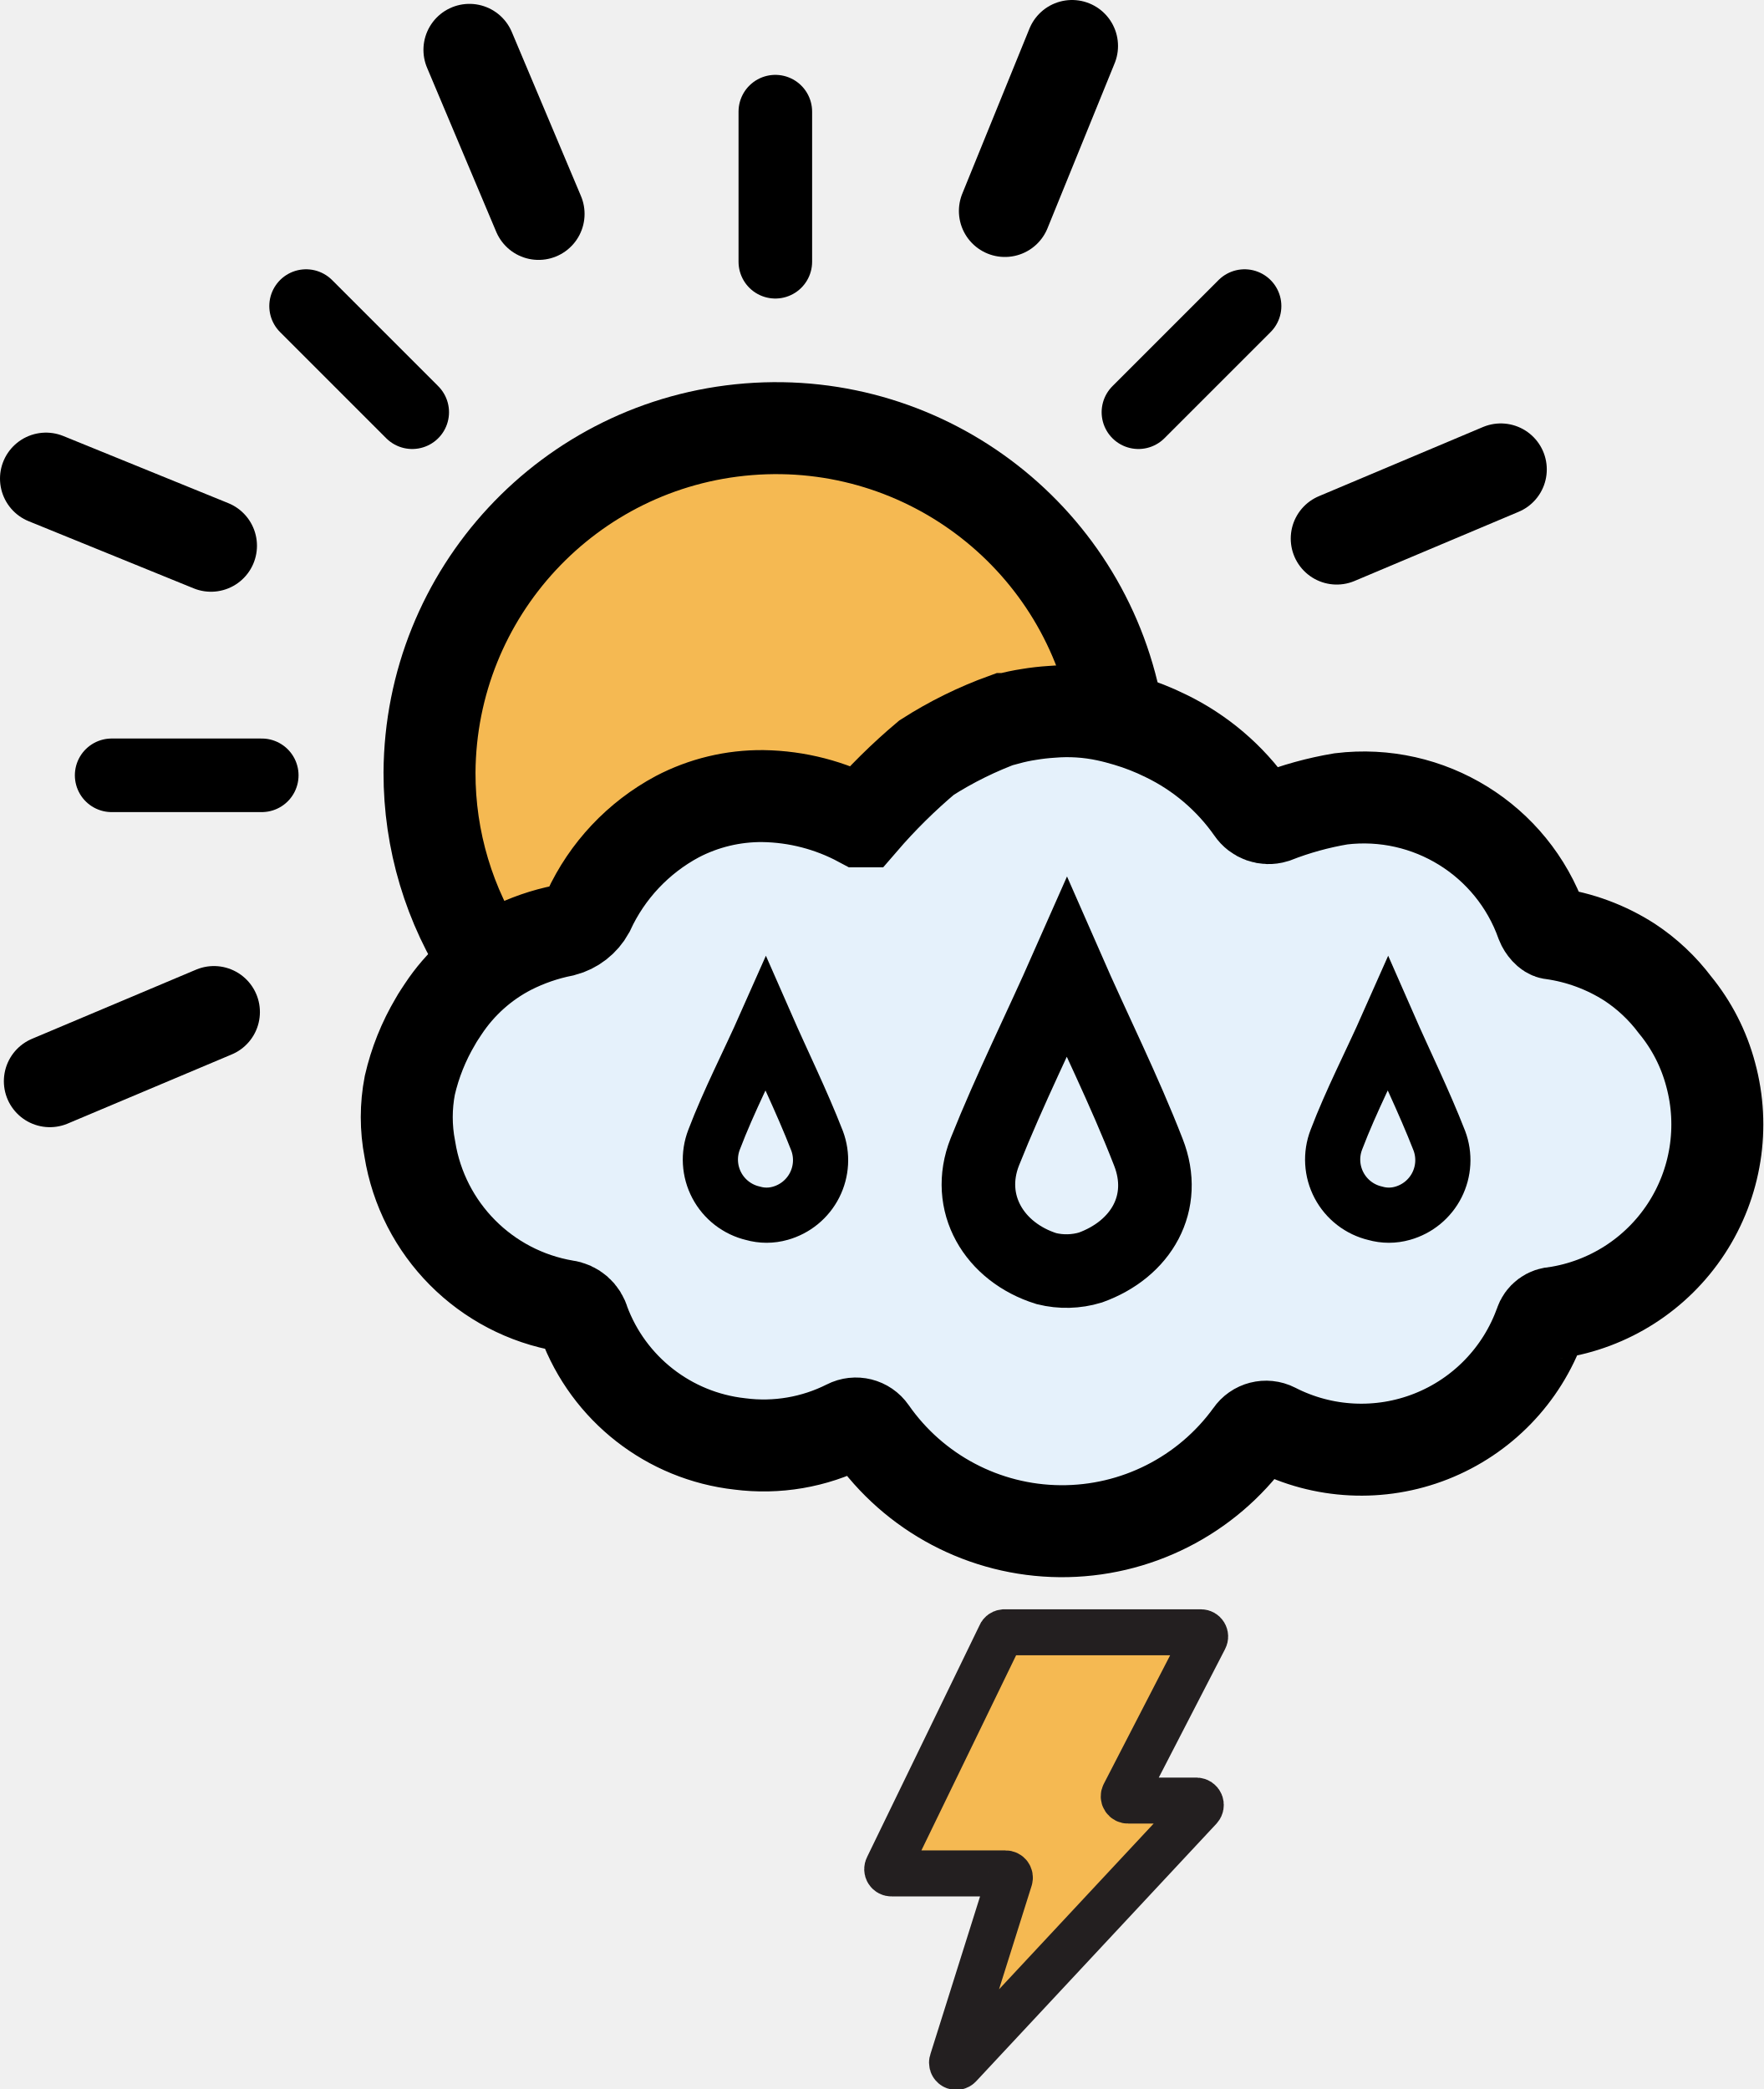
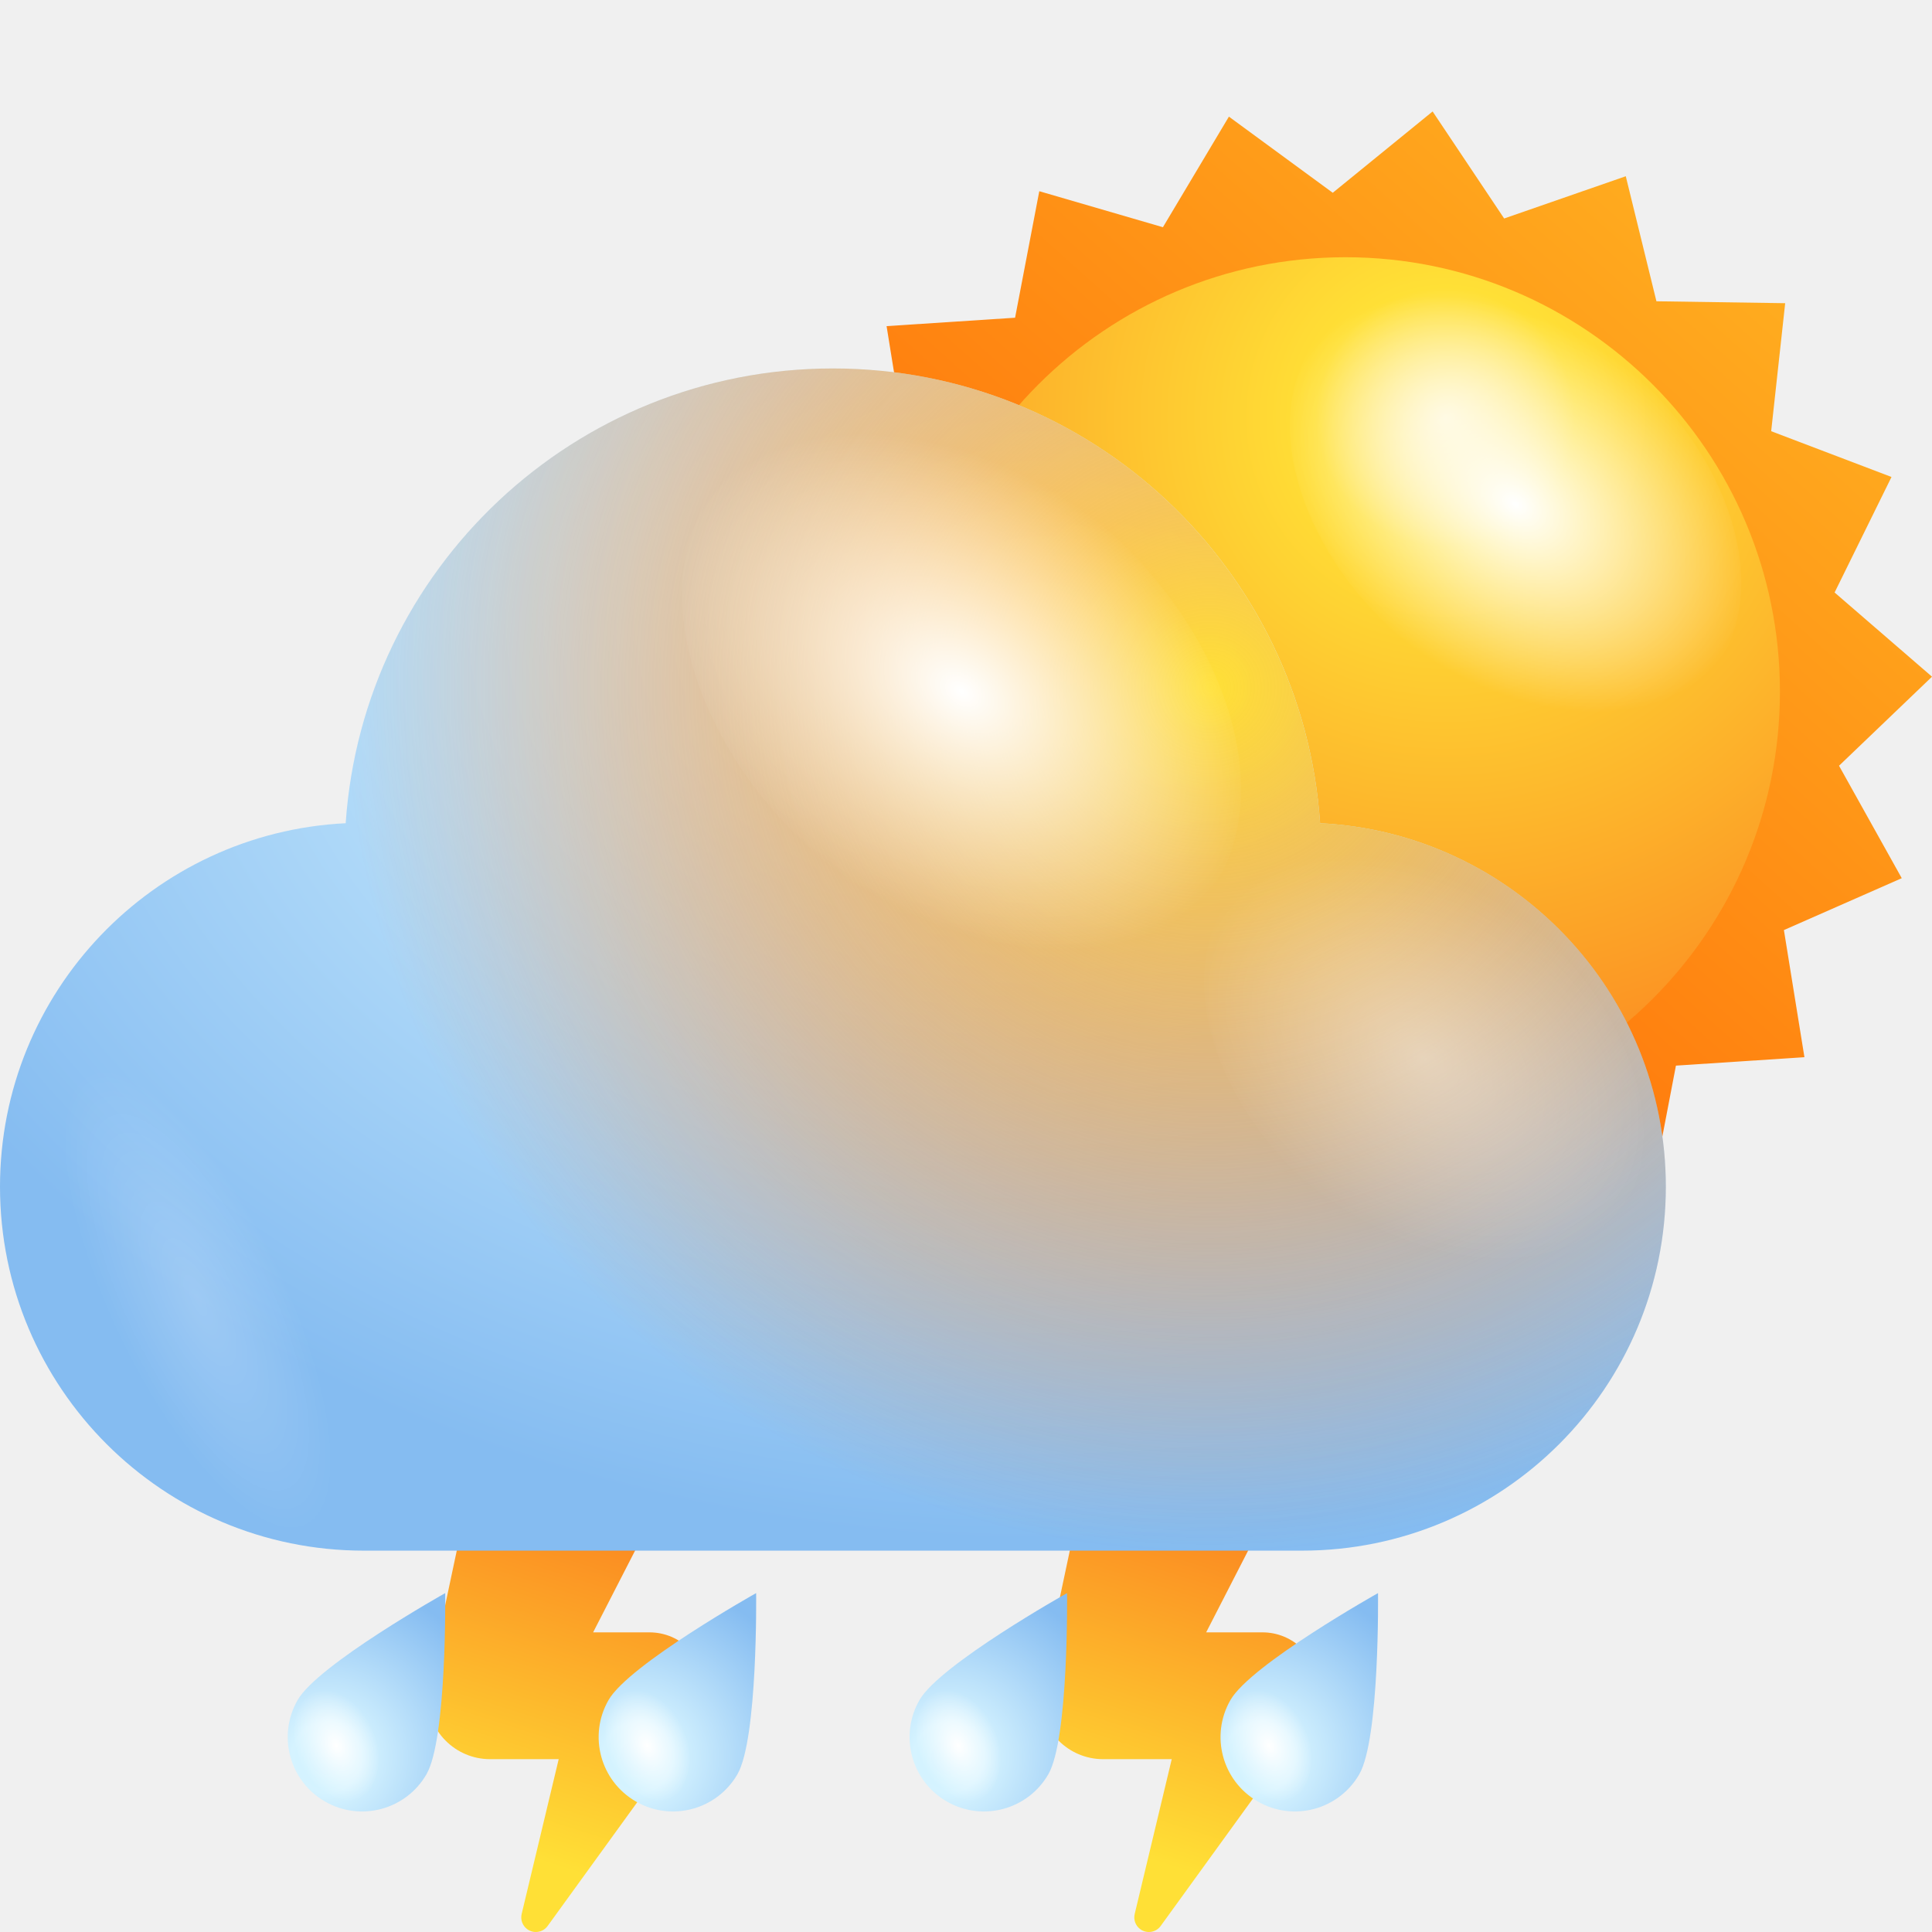
- <svg xmlns="http://www.w3.org/2000/svg" viewBox="0 0 95.87 113.57">
+ <svg xmlns="http://www.w3.org/2000/svg" width="104" height="104" viewBox="0 0 104 104" fill="none">
+   <g clip-path="url(#clip0_1012_28714)">
+     <path d="M97.133 56.909L90.216 57.363L88.912 64.17L82.257 62.233L78.705 68.184L73.114 64.087L67.74 68.463L63.888 62.702L57.341 64.976L55.693 58.245L48.761 58.143L49.514 51.252L43.037 48.788L46.101 42.571L40.857 38.037L45.864 33.244L42.486 27.192L48.829 24.399L47.725 17.555L54.642 17.103L55.945 10.293L62.6 12.231L66.152 6.279L71.743 10.377L77.118 6L80.969 11.761L87.516 9.487L89.166 16.218L96.097 16.321L95.343 23.212L101.82 25.676L98.757 31.894L104 36.427L98.995 41.22L102.372 47.273L96.028 50.066L97.133 56.909Z" fill="url(#paint0_linear_1012_28714)" />
+     <path d="M49.044 37.231C49.044 50.148 59.514 60.616 72.429 60.616C85.344 60.616 95.814 50.147 95.814 37.231C95.814 24.318 85.344 13.847 72.429 13.847C59.514 13.848 49.044 24.319 49.044 37.231Z" fill="url(#paint1_radial_1012_28714)" />
+     <path d="M75.992 34.826C70.037 29.994 67.71 22.637 70.798 18.394C73.887 14.148 81.22 14.625 87.178 19.453C93.132 24.285 95.455 31.643 92.37 35.885C89.279 40.135 81.947 39.655 75.992 34.826Z" fill="url(#paint2_radial_1012_28714)" />
+     <path opacity="0.4" d="M51.761 42.401C52.551 39.815 56.56 40.885 60.723 44.795C64.884 48.704 67.616 53.967 66.831 56.555C66.043 59.141 62.032 58.071 57.87 54.161C53.709 50.251 50.975 44.983 51.761 42.401Z" fill="url(#paint3_radial_1012_28714)" />
+     <path d="M34.956 87.87H34.326H31.928L36.921 78.144C37.135 77.721 37.312 77.238 37.415 76.753C38.057 73.734 36.135 70.766 33.124 70.124C30.112 69.481 27.151 71.407 26.51 74.426L23.172 90.138L23.07 90.62C23.024 90.843 23 91.072 23 91.308C23 93.178 24.515 94.696 26.38 94.696H30.075L28.081 103.03C28.009 103.331 28.119 103.656 28.382 103.85C28.735 104.105 29.225 104.027 29.479 103.676L37.419 92.711C37.783 92.207 38 91.588 38 90.919C37.999 89.235 36.636 87.87 34.956 87.87Z" fill="url(#paint4_linear_1012_28714)" />
+     <path d="M67.956 87.87H67.326H64.928L69.921 78.144C70.135 77.721 70.312 77.238 70.415 76.753C71.057 73.734 69.135 70.766 66.124 70.124C63.112 69.481 60.151 71.407 59.51 74.426L56.172 90.138L56.069 90.62C56.024 90.843 56 91.072 56 91.308C56 93.178 57.514 94.696 59.38 94.696H63.075L61.081 103.03C61.009 103.331 61.118 103.656 61.382 103.85C61.734 104.105 62.225 104.027 62.479 103.676L70.419 92.711C70.783 92.207 71 91.588 71 90.919C70.999 89.235 69.636 87.87 67.956 87.87Z" fill="url(#paint5_linear_1012_28714)" />
+     <path d="M71.062 44.314C70.127 30.639 58.746 19.834 44.835 19.834C30.922 19.834 19.542 30.64 18.608 44.314C8.245 44.827 0 53.389 0 63.88C0 74.701 8.771 83.472 19.59 83.472H70.08C80.9 83.472 89.672 74.701 89.672 63.88C89.671 53.389 81.425 44.827 71.062 44.314Z" fill="url(#paint6_radial_1012_28714)" />
+     <path d="M71.062 44.314C70.127 30.639 58.746 19.834 44.835 19.834C30.922 19.834 19.542 30.64 18.608 44.314C8.245 44.827 0 53.389 0 63.88C0 74.701 8.771 83.472 19.59 83.472H70.08C80.9 83.472 89.672 74.701 89.672 63.88C89.671 53.389 81.425 44.827 71.062 44.314Z" fill="url(#paint7_radial_1012_28714)" />
+     <path d="M44.836 46.752C37.461 40.768 34.581 31.658 38.404 26.401C42.23 21.144 51.309 21.735 58.687 27.714C66.061 33.696 68.938 42.809 65.116 48.064C61.29 53.323 52.21 52.731 44.836 46.752Z" fill="url(#paint8_radial_1012_28714)" />
+     <path opacity="0.4" d="M71.2 64.435C65.404 59.733 63.141 52.574 66.145 48.442C69.152 44.31 76.288 44.776 82.085 49.473C87.881 54.175 90.141 61.338 87.139 65.466C84.13 69.599 76.994 69.135 71.2 64.435Z" fill="url(#paint9_radial_1012_28714)" />
+     <path opacity="0.2" d="M14.006 65.092C9.729 58.42 4.761 55.209 2.901 57.914C1.046 60.616 3.008 68.222 7.282 74.896C11.561 81.568 16.531 84.781 18.387 82.075C20.242 79.363 18.283 71.767 14.006 65.092Z" fill="url(#paint10_radial_1012_28714)" />
+     <path d="M22.957 95.509C21.852 97.424 19.405 98.08 17.49 96.973C15.576 95.868 14.92 93.422 16.026 91.507C17.131 89.592 23.966 85.757 23.966 85.757C23.966 85.757 24.062 93.595 22.957 95.509Z" fill="url(#paint11_radial_1012_28714)" />
+     <path d="M16.142 94.846C15.521 93.224 15.897 91.52 16.984 91.035C18.069 90.552 19.453 91.476 20.074 93.098C20.695 94.718 20.316 96.426 19.232 96.907C18.146 97.39 16.762 96.466 16.142 94.846Z" fill="url(#paint12_radial_1012_28714)" />
+     <path d="M39.695 95.509C38.59 97.424 36.142 98.08 34.227 96.973C32.313 95.868 31.657 93.422 32.762 91.507C33.867 89.592 40.703 85.757 40.703 85.757C40.703 85.757 40.8 93.595 39.695 95.509Z" fill="url(#paint13_radial_1012_28714)" />
+     <path d="M32.879 94.846C32.259 93.224 32.635 91.52 33.721 91.035C34.806 90.552 36.191 91.476 36.811 93.098C37.432 94.718 37.054 96.426 35.969 96.907C34.883 97.39 33.499 96.466 32.879 94.846Z" fill="url(#paint14_radial_1012_28714)" />
+     <path d="M56.432 95.509C55.327 97.424 52.879 98.08 50.964 96.973C49.05 95.868 48.394 93.422 49.5 91.507C50.605 89.592 57.44 85.757 57.44 85.757C57.44 85.757 57.538 93.595 56.432 95.509Z" fill="url(#paint15_radial_1012_28714)" />
+     <path d="M49.617 94.846C48.997 93.224 49.373 91.52 50.459 91.035C51.545 90.552 52.929 91.476 53.549 93.098C54.17 94.718 53.793 96.426 52.707 96.907C51.621 97.39 50.237 96.466 49.617 94.846Z" fill="url(#paint16_radial_1012_28714)" />
+     <path d="M73.17 95.509C72.065 97.424 69.618 98.08 67.703 96.973C65.789 95.868 65.133 93.422 66.239 91.507C67.343 89.592 74.179 85.757 74.179 85.757C74.179 85.757 74.276 93.595 73.17 95.509Z" fill="url(#paint17_radial_1012_28714)" />
+     <path d="M66.355 94.846C65.734 93.224 66.11 91.52 67.198 91.035C68.283 90.552 69.666 91.476 70.287 93.098C70.909 94.718 70.531 96.426 69.445 96.907C68.359 97.39 66.976 96.466 66.355 94.846Z" fill="url(#paint18_radial_1012_28714)" />
+   </g>
  <defs>
-     <style>.cls-1{fill:#f5b952;}.cls-2{fill:#e5f1fb;}.cls-3,.cls-4,.cls-5,.cls-6,.cls-7,.cls-8{fill:none;stroke-miterlimit:10;}.cls-3{stroke:#231f20;stroke-width:2.5px;}.cls-4,.cls-5,.cls-6,.cls-7,.cls-8{stroke:#000;}.cls-4{stroke-width:3px;}.cls-5,.cls-7{stroke-width:4px;}.cls-6,.cls-8{stroke-width:5px;}.cls-7,.cls-8{stroke-linecap:round;}</style>
+     <linearGradient id="paint0_linear_1012_28714" x1="101.215" y1="5.064" x2="45.726" y2="67.072" gradientUnits="userSpaceOnUse">
+       <stop stop-color="#FFBA24" />
+       <stop offset="1" stop-color="#FF5500" />
+     </linearGradient>
+     <radialGradient id="paint1_radial_1012_28714" cx="0" cy="0" r="1" gradientUnits="userSpaceOnUse" gradientTransform="translate(77.7772 22.5702) rotate(180) scale(44.3923 44.3923)">
+       <stop stop-color="#FFF4C3" />
+       <stop offset="0.156" stop-color="#FFE036" />
+       <stop offset="1" stop-color="#FA761C" />
+     </radialGradient>
+     <radialGradient id="paint2_radial_1012_28714" cx="0" cy="0" r="1" gradientUnits="userSpaceOnUse" gradientTransform="translate(81.5841 27.1384) rotate(126.034) scale(9.50569 13.867)">
+       <stop stop-color="white" />
+       <stop offset="1" stop-color="white" stop-opacity="0" />
+     </radialGradient>
+     <radialGradient id="paint3_radial_1012_28714" cx="0" cy="0" r="1" gradientUnits="userSpaceOnUse" gradientTransform="translate(59.2952 49.4774) rotate(-136.79) scale(10.3369 4.39048)">
+       <stop stop-color="white" />
+       <stop offset="1" stop-color="white" stop-opacity="0" />
+     </radialGradient>
+     <linearGradient id="paint4_linear_1012_28714" x1="25.726" y1="103.467" x2="33.761" y2="78.222" gradientUnits="userSpaceOnUse">
+       <stop offset="0.156" stop-color="#FFE036" />
+       <stop offset="1" stop-color="#FA761C" />
+     </linearGradient>
+     <linearGradient id="paint5_linear_1012_28714" x1="58.726" y1="103.467" x2="66.761" y2="78.222" gradientUnits="userSpaceOnUse">
+       <stop offset="0.156" stop-color="#FFE036" />
+       <stop offset="1" stop-color="#FA761C" />
+     </linearGradient>
+     <radialGradient id="paint6_radial_1012_28714" cx="0" cy="0" r="1" gradientUnits="userSpaceOnUse" gradientTransform="translate(56.1419 33.2422) rotate(180) scale(68.3974 49.9643)">
+       <stop stop-color="white" />
+       <stop offset="0.198" stop-color="#D5F3FF" />
+       <stop offset="1" stop-color="#85BCF1" />
+     </radialGradient>
+     <radialGradient id="paint7_radial_1012_28714" cx="0" cy="0" r="1" gradientUnits="userSpaceOnUse" gradientTransform="translate(64.9489 37.1339) scale(60.07 60.07)">
+       <stop stop-color="#FFE036" />
+       <stop offset="0.005" stop-color="#FFDF36" stop-opacity="0.993" />
+       <stop offset="0.162" stop-color="#FDB92C" stop-opacity="0.789" />
+       <stop offset="0.319" stop-color="#FC9C25" stop-opacity="0.585" />
+       <stop offset="0.473" stop-color="#FB8720" stop-opacity="0.384" />
+       <stop offset="0.625" stop-color="#FA7A1D" stop-opacity="0.188" />
+       <stop offset="0.769" stop-color="#FA761C" stop-opacity="0" />
+     </radialGradient>
+     <radialGradient id="paint8_radial_1012_28714" cx="0" cy="0" r="1" gradientUnits="userSpaceOnUse" gradientTransform="translate(51.7611 37.2311) rotate(126.034) scale(11.7719 17.173)">
+       <stop stop-color="white" />
+       <stop offset="1" stop-color="white" stop-opacity="0" />
+     </radialGradient>
+     <radialGradient id="paint9_radial_1012_28714" cx="0" cy="0" r="1" gradientUnits="userSpaceOnUse" gradientTransform="translate(76.6419 56.9527) rotate(126.034) scale(9.25141 13.496)">
+       <stop stop-color="white" />
+       <stop offset="1" stop-color="white" stop-opacity="0" />
+     </radialGradient>
+     <radialGradient id="paint10_radial_1012_28714" cx="0" cy="0" r="1" gradientUnits="userSpaceOnUse" gradientTransform="translate(10.6537 69.9888) rotate(-25.7092) scale(4.74201 13.8044)">
+       <stop stop-color="white" />
+       <stop offset="1" stop-color="white" stop-opacity="0" />
+     </radialGradient>
+     <radialGradient id="paint11_radial_1012_28714" cx="0" cy="0" r="1" gradientUnits="userSpaceOnUse" gradientTransform="translate(17.5994 94.598) rotate(30.0007) scale(9.62885)">
+       <stop stop-color="#D0F2FF" />
+       <stop offset="0.198" stop-color="#D5F3FF" />
+       <stop offset="1" stop-color="#85BCF1" />
+     </radialGradient>
+     <radialGradient id="paint12_radial_1012_28714" cx="0" cy="0" r="1" gradientUnits="userSpaceOnUse" gradientTransform="translate(18.1078 93.9714) rotate(156.037) scale(2.1518 3.13897)">
+       <stop stop-color="white" />
+       <stop offset="1" stop-color="white" stop-opacity="0" />
+     </radialGradient>
+     <radialGradient id="paint13_radial_1012_28714" cx="0" cy="0" r="1" gradientUnits="userSpaceOnUse" gradientTransform="translate(34.3366 94.5979) rotate(30.0007) scale(9.62924)">
+       <stop stop-color="#D0F2FF" />
+       <stop offset="0.198" stop-color="#D5F3FF" />
+       <stop offset="1" stop-color="#85BCF1" />
+     </radialGradient>
+     <radialGradient id="paint14_radial_1012_28714" cx="0" cy="0" r="1" gradientUnits="userSpaceOnUse" gradientTransform="translate(34.8446 93.9712) rotate(156.037) scale(2.15194 3.13917)">
+       <stop stop-color="white" />
+       <stop offset="1" stop-color="white" stop-opacity="0" />
+     </radialGradient>
+     <radialGradient id="paint15_radial_1012_28714" cx="0" cy="0" r="1" gradientUnits="userSpaceOnUse" gradientTransform="translate(51.0746 94.598) rotate(30.0007) scale(9.62885)">
+       <stop stop-color="#D0F2FF" />
+       <stop offset="0.198" stop-color="#D5F3FF" />
+       <stop offset="1" stop-color="#85BCF1" />
+     </radialGradient>
+     <radialGradient id="paint16_radial_1012_28714" cx="0" cy="0" r="1" gradientUnits="userSpaceOnUse" gradientTransform="translate(51.5832 93.9712) rotate(156.037) scale(2.15194 3.13917)">
+       <stop stop-color="white" />
+       <stop offset="1" stop-color="white" stop-opacity="0" />
+     </radialGradient>
+     <radialGradient id="paint17_radial_1012_28714" cx="0" cy="0" r="1" gradientUnits="userSpaceOnUse" gradientTransform="translate(67.8128 94.598) rotate(30.0007) scale(9.62885 9.62885)">
+       <stop stop-color="#D0F2FF" />
+       <stop offset="0.198" stop-color="#D5F3FF" />
+       <stop offset="1" stop-color="#85BCF1" />
+     </radialGradient>
+     <radialGradient id="paint18_radial_1012_28714" cx="0" cy="0" r="1" gradientUnits="userSpaceOnUse" gradientTransform="translate(68.3212 93.9714) rotate(156.037) scale(2.15194 3.13917)">
+       <stop stop-color="white" />
+       <stop offset="1" stop-color="white" stop-opacity="0" />
+     </radialGradient>
+     <clipPath id="clip0_1012_28714">
+       <rect width="104" height="104" fill="white" />
+     </clipPath>
  </defs>
-   <g id="Layer_2" data-name="Layer 2">
-     <g id="Layer_1-2" data-name="Layer 1">
-       <path class="cls-1" d="M54.58,88.74H65.29a.23.23,0,0,1,.2.34l-4.37,8.47a.23.23,0,0,0,.21.34h3.72a.24.24,0,0,1,.17.4l-13.06,14a.23.23,0,0,1-.39-.23l3.12-9.91a.23.23,0,0,0-.22-.3h-6.2a.23.23,0,0,1-.21-.34l6.11-12.59A.24.24,0,0,1,54.58,88.74Z" />
-       <path class="cls-2" d="M91.49,57.56a9.81,9.81,0,0,0-1.9-3.66,9.56,9.56,0,0,0-2.42-2.24,10.27,10.27,0,0,0-4.12-1.5c-.2,0-.45-.32-.54-.54a10,10,0,0,0-10.7-6.52,17.43,17.43,0,0,0-3.55.93,1.05,1.05,0,0,1-1.18-.41,11.86,11.86,0,0,0-4.6-3.91,13.08,13.08,0,0,0-2-.79c-.36-.1-.72-.2-1.1-.28a10.43,10.43,0,0,0-3-.18,12.07,12.07,0,0,0-1.2.14c-.58.09-1,.19-1.15.23l-.13.05a20.83,20.83,0,0,0-4.16,2,28.87,28.87,0,0,0-3.42,3.33l-.1,0A11.33,11.33,0,0,0,41,42.87,9.79,9.79,0,0,0,36.48,44a10.75,10.75,0,0,0-4.72,5,2.17,2.17,0,0,1-1.34,1,10.8,10.8,0,0,0-2.84,1A9.34,9.34,0,0,0,24,54.1c-.15.22-.29.42-.43.65a11.67,11.67,0,0,0-1.32,3.41,8.6,8.6,0,0,0,0,3.34,10,10,0,0,0,8.28,8.23,1.17,1.17,0,0,1,1,.84,10.23,10.23,0,0,0,14,5.43,1,1,0,0,1,1.25.32,12.48,12.48,0,0,0,20.18.1,1,1,0,0,1,1.25-.31A10.16,10.16,0,0,0,82.4,70.59a.84.84,0,0,1,.77-.57A10,10,0,0,0,91.49,57.56Z" />
-       <path class="cls-1" d="M60.12,37.62C60,39.15,48.63,40.3,36.24,45.79,26.79,50,23.43,53,23.43,42.68A18.73,18.73,0,0,1,42.16,24C52.5,24,60.5,29.32,60.12,37.62Z" />
-       <path class="cls-3" d="M54.58,88.74H65.29a.23.23,0,0,1,.2.34l-4.37,8.47a.23.23,0,0,0,.21.34h3.72a.24.24,0,0,1,.17.4l-13.06,14a.23.23,0,0,1-.39-.23l3.12-9.91a.23.23,0,0,0-.22-.3h-6.2a.23.23,0,0,1-.21-.34l6.11-12.59A.24.24,0,0,1,54.58,88.74Z" />
-       <path class="cls-4" d="M41.63,55.68c-.93,2.1-2,4.15-2.81,6.28a3,3,0,0,0,2.11,4,2.7,2.7,0,0,0,1.49,0,3,3,0,0,0,2-3.94C43.57,59.84,42.55,57.78,41.63,55.68Z" />
-       <path class="cls-4" d="M75.46,55.68c-.93,2.1-2,4.15-2.81,6.28a3,3,0,0,0,2.11,4,2.7,2.7,0,0,0,1.49,0,3,3,0,0,0,2-3.94C77.4,59.84,76.38,57.78,75.46,55.68Z" />
-       <path class="cls-5" d="M58,52.62c-1.47,3.33-3.11,6.61-4.46,10-1.1,2.78.5,5.46,3.35,6.35a4.51,4.51,0,0,0,2.39-.06c2.77-1,4.23-3.52,3.15-6.27C61.11,59.24,59.48,56,58,52.62Z" />
-       <path class="cls-6" d="M93,58.42a10,10,0,0,0-1.94-3.79,9.9,9.9,0,0,0-2.47-2.32,10.51,10.51,0,0,0-4.21-1.56c-.21,0-.47-.33-.56-.56A10.27,10.27,0,0,0,72.9,43.43a18.22,18.22,0,0,0-3.62,1A1.08,1.08,0,0,1,68.07,44a12.23,12.23,0,0,0-4.7-4,13.15,13.15,0,0,0-2.09-.82c-.37-.11-.74-.21-1.12-.29a10.24,10.24,0,0,0-3-.19,12.17,12.17,0,0,0-1.22.14,10.62,10.62,0,0,0-1.18.25l-.13,0a21.36,21.36,0,0,0-4.26,2.1,30.81,30.81,0,0,0-3.5,3.46l-.1,0a11.55,11.55,0,0,0-5.29-1.37,9.84,9.84,0,0,0-4.66,1.12A11.06,11.06,0,0,0,32,49.52a2.22,2.22,0,0,1-1.38,1.07,11.2,11.2,0,0,0-2.89,1,9.68,9.68,0,0,0-3.63,3.26c-.14.22-.3.44-.43.68A12.12,12.12,0,0,0,22.28,59a9.1,9.1,0,0,0,0,3.47A10.31,10.31,0,0,0,30.74,71a1.18,1.18,0,0,1,1,.87,10.25,10.25,0,0,0,8.48,6.63,10.11,10.11,0,0,0,5.85-1,1,1,0,0,1,1.28.32A12.66,12.66,0,0,0,68,78a1,1,0,0,1,1.28-.33,10.34,10.34,0,0,0,14.46-5.71.84.84,0,0,1,.79-.59A10.35,10.35,0,0,0,93,58.42Z" />
-       <path class="cls-6" d="M60.77,39A18.84,18.84,0,0,0,23.35,42a18.65,18.65,0,0,0,3.09,10.32" />
-       <line class="cls-7" x1="42.15" y1="14.23" x2="42.15" y2="6.07" />
-       <line class="cls-7" x1="14.23" y1="42.15" x2="6.07" y2="42.15" />
-       <line class="cls-7" x1="22.41" y1="22.41" x2="16.64" y2="16.64" />
-       <line class="cls-7" x1="67.66" y1="16.64" x2="61.89" y2="22.41" />
-       <line class="cls-8" x1="54.63" y1="11.47" x2="58.28" y2="2.5" />
-       <line class="cls-8" x1="11.47" y1="29.67" x2="2.5" y2="26.02" />
-       <line class="cls-8" x1="29.28" y1="11.63" x2="25.52" y2="2.71" />
-       <line class="cls-8" x1="11.63" y1="55.02" x2="2.71" y2="58.78" />
-       <line class="cls-8" x1="81.59" y1="25.52" x2="72.67" y2="29.28" />
-     </g>
-   </g>
</svg>
